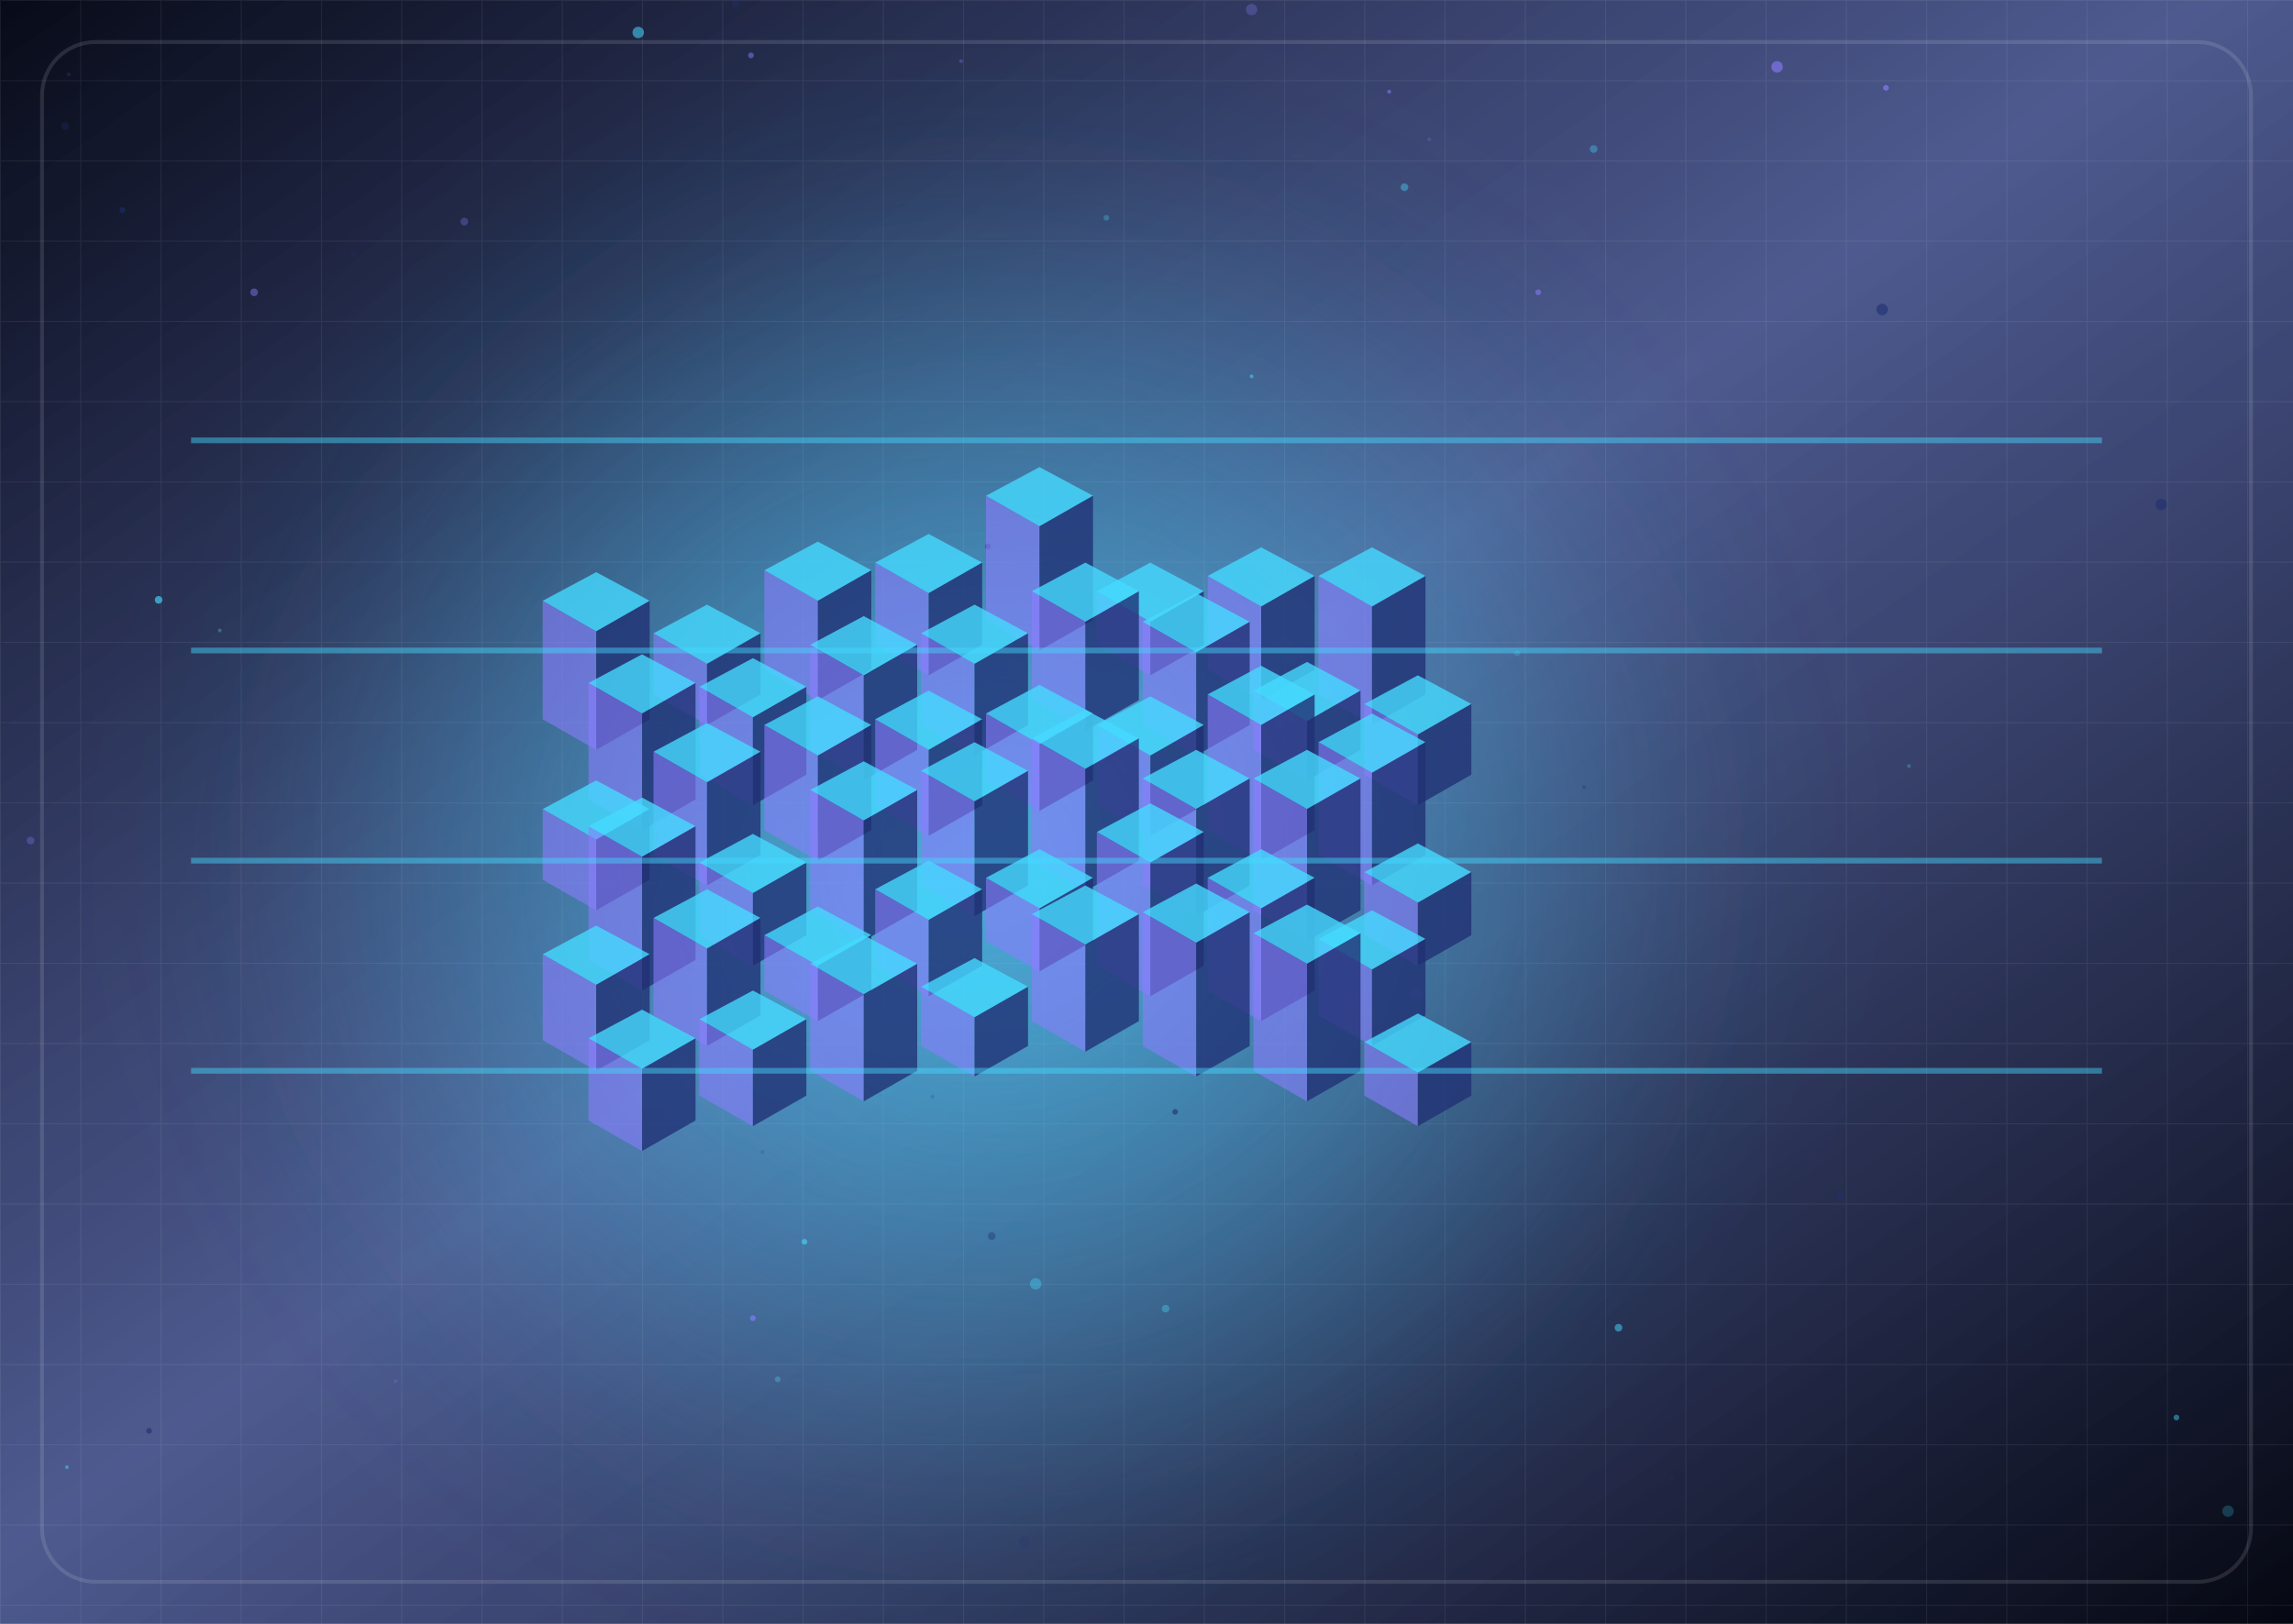
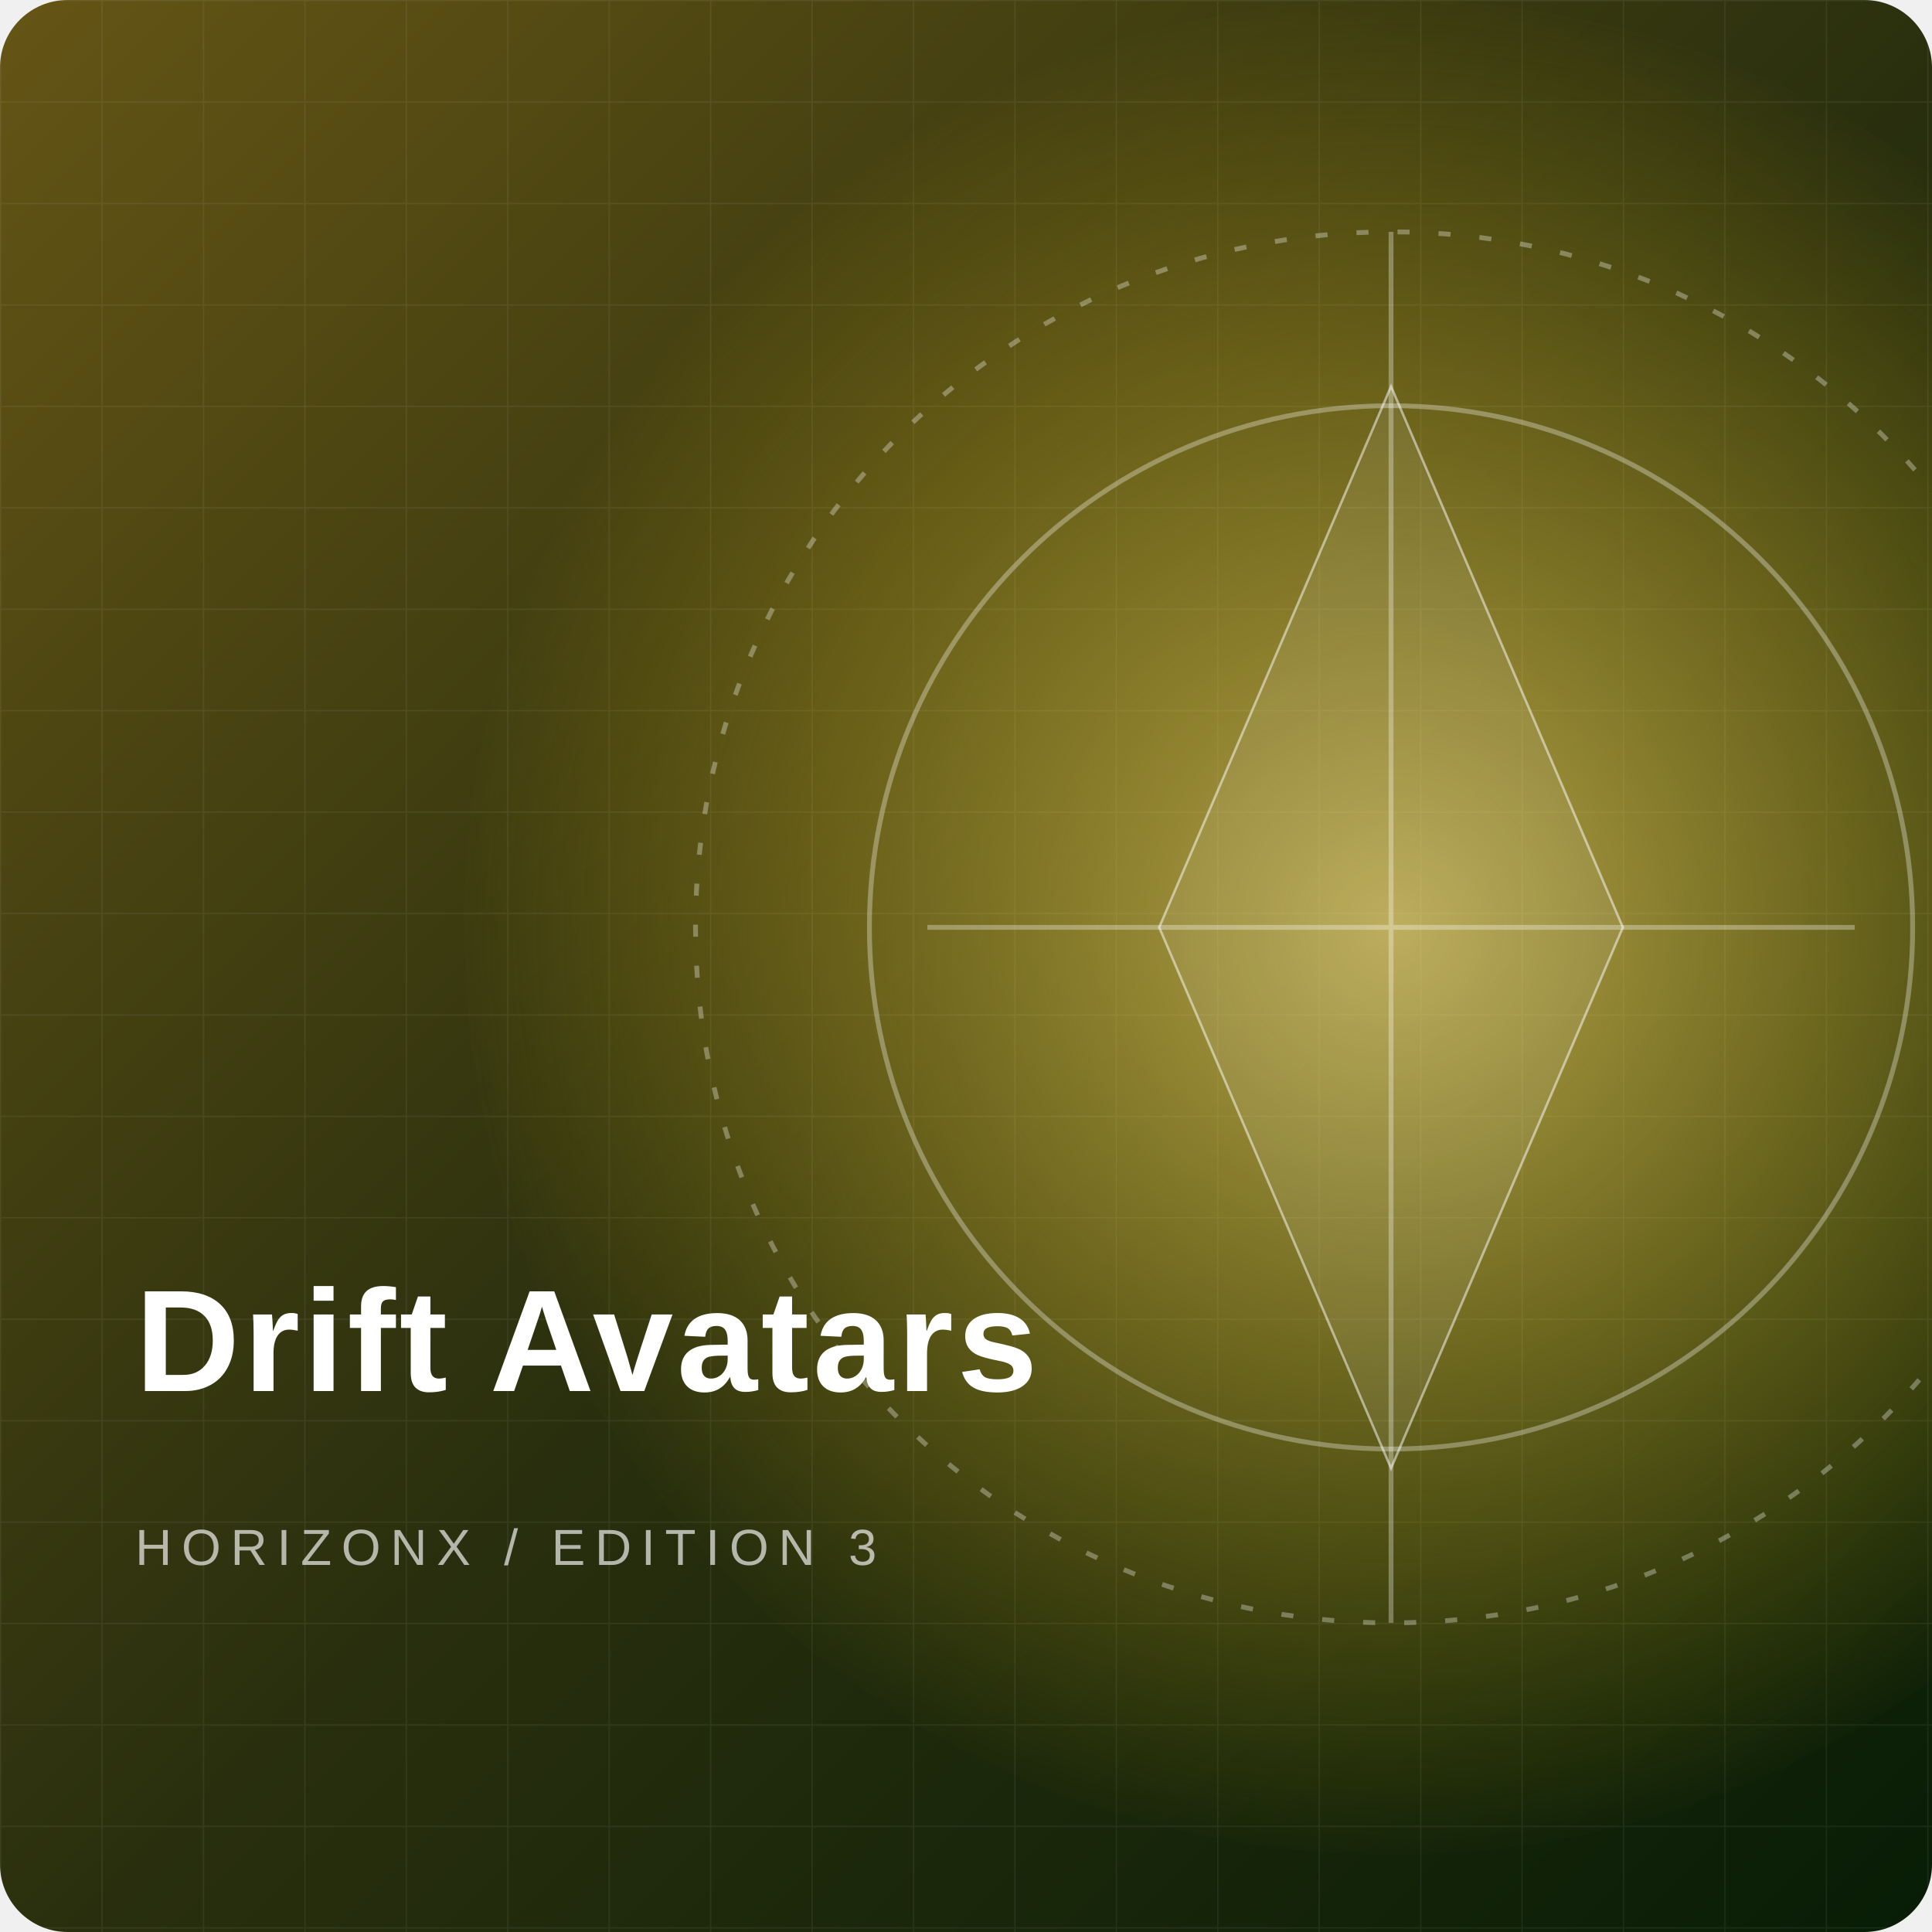
- <svg xmlns="http://www.w3.org/2000/svg" width="1200" height="850" viewBox="0 0 1200 850">
+ <svg xmlns="http://www.w3.org/2000/svg" width="800" height="800" viewBox="0 0 800 800" fill="none">
  <defs>
-     <linearGradient id="bg" x1="0" y1="0" x2="1" y2="1">
-       <stop stop-color="#070a17" />
-       <stop offset=".48" stop-color="#202f73" stop-opacity=".78" />
-       <stop offset="1" stop-color="#050711" />
+     <linearGradient id="g" x1="0" y1="0" x2="800" y2="800" gradientUnits="userSpaceOnUse">
+       <stop stop-color="hsl(48,65%,24%)" />
+       <stop offset=".52" stop-color="hsl(72,55%,12%)" />
+       <stop offset="1" stop-color="hsl(116,65%,7%)" />
    </linearGradient>
-     <radialGradient id="glow">
-       <stop stop-color="#45d9ff" stop-opacity=".72" />
-       <stop offset="1" stop-color="#45d9ff" stop-opacity="0" />
+     <radialGradient id="r">
+       <stop stop-color="hsl(48,90%,70%)" stop-opacity=".7" />
+       <stop offset="1" stop-color="hsl(48,90%,50%)" stop-opacity="0" />
    </radialGradient>
-     <linearGradient id="metal" x1="0" y1="0" x2="1" y2="1">
-       <stop stop-color="#ffffff" stop-opacity=".85" />
-       <stop offset=".25" stop-color="#45d9ff" />
-       <stop offset=".68" stop-color="#8c7cff" />
-       <stop offset="1" stop-color="#10172e" />
-     </linearGradient>
-     <pattern id="grid" width="42" height="42" patternUnits="userSpaceOnUse">
-       <path d="M42 0H0V42" fill="none" stroke="white" stroke-opacity=".07" stroke-width="1" />
+     <pattern id="p" width="42" height="42" patternUnits="userSpaceOnUse">
+       <path d="M42 0H0V42" stroke="white" stroke-opacity=".07" />
    </pattern>
-     <filter id="blur">
-       <feGaussianBlur stdDeviation="50" />
-     </filter>
  </defs>
-   <rect width="1200" height="850" fill="url(#bg)" />
-   <rect width="1200" height="850" fill="url(#grid)" />
-   <ellipse cx="516" cy="450" rx="408" ry="382" fill="url(#glow)" filter="url(#blur)" />
-   <circle cx="710" cy="761" r="1" fill="#202f73" opacity="0.44" />
-   <circle cx="185" cy="133" r="1.5" fill="#202f73" opacity="0.21" />
-   <circle cx="259" cy="86" r="1" fill="#202f73" opacity="0.27" />
-   <circle cx="1139" cy="742" r="1.5" fill="#45d9ff" opacity="0.45" />
-   <circle cx="741" cy="520" r="3" fill="#8c7cff" opacity="0.27" />
-   <circle cx="334" cy="17" r="3" fill="#45d9ff" opacity="0.55" />
-   <circle cx="83" cy="314" r="2" fill="#45d9ff" opacity="0.64" />
-   <circle cx="930" cy="35" r="3" fill="#8c7cff" opacity="0.59" />
-   <circle cx="78" cy="749" r="1.5" fill="#202f73" opacity="0.64" />
-   <circle cx="847" cy="695" r="2" fill="#45d9ff" opacity="0.51" />
-   <circle cx="488" cy="574" r="1" fill="#202f73" opacity="0.20" />
-   <circle cx="987" cy="46" r="1.5" fill="#8c7cff" opacity="0.64" />
-   <circle cx="36" cy="39" r="1" fill="#202f73" opacity="0.46" />
-   <circle cx="856" cy="707" r="1" fill="#202f73" opacity="0.28" />
-   <circle cx="536" cy="807" r="3" fill="#202f73" opacity="0.19" />
-   <circle cx="385" cy="2" r="2" fill="#202f73" opacity="0.32" />
-   <circle cx="963" cy="626" r="1.5" fill="#202f73" opacity="0.64" />
-   <circle cx="542" cy="672" r="3" fill="#45d9ff" opacity="0.36" />
-   <circle cx="829" cy="412" r="1" fill="#202f73" opacity="0.34" />
-   <circle cx="503" cy="32" r="1" fill="#8c7cff" opacity="0.30" />
-   <circle cx="655" cy="197" r="1" fill="#45d9ff" opacity="0.51" />
-   <circle cx="1166" cy="791" r="3" fill="#45d9ff" opacity="0.22" />
-   <circle cx="794" cy="342" r="1.5" fill="#45d9ff" opacity="0.21" />
-   <circle cx="35" cy="768" r="1" fill="#45d9ff" opacity="0.46" />
-   <circle cx="985" cy="162" r="3" fill="#202f73" opacity="0.63" />
-   <circle cx="748" cy="73" r="1" fill="#8c7cff" opacity="0.21" />
-   <circle cx="655" cy="5" r="3" fill="#8c7cff" opacity="0.28" />
-   <circle cx="834" cy="78" r="2" fill="#45d9ff" opacity="0.35" />
-   <circle cx="64" cy="110" r="1.5" fill="#202f73" opacity="0.54" />
-   <circle cx="34" cy="66" r="2" fill="#202f73" opacity="0.29" />
-   <circle cx="243" cy="116" r="2" fill="#8c7cff" opacity="0.31" />
-   <circle cx="735" cy="98" r="2" fill="#45d9ff" opacity="0.41" />
-   <circle cx="393" cy="29" r="1.5" fill="#8c7cff" opacity="0.49" />
-   <circle cx="517" cy="286" r="1.5" fill="#202f73" opacity="0.49" />
-   <circle cx="615" cy="582" r="1.5" fill="#202f73" opacity="0.60" />
-   <circle cx="399" cy="603" r="1" fill="#202f73" opacity="0.21" />
-   <circle cx="16" cy="440" r="2" fill="#8c7cff" opacity="0.32" />
-   <circle cx="115" cy="330" r="1" fill="#45d9ff" opacity="0.32" />
-   <circle cx="394" cy="690" r="1.5" fill="#8c7cff" opacity="0.64" />
-   <circle cx="610" cy="685" r="2" fill="#45d9ff" opacity="0.36" />
-   <circle cx="579" cy="114" r="1.5" fill="#45d9ff" opacity="0.29" />
-   <circle cx="133" cy="153" r="2" fill="#8c7cff" opacity="0.45" />
-   <circle cx="421" cy="650" r="1.5" fill="#45d9ff" opacity="0.60" />
-   <circle cx="207" cy="723" r="1" fill="#8c7cff" opacity="0.22" />
-   <circle cx="407" cy="722" r="1.5" fill="#45d9ff" opacity="0.32" />
-   <circle cx="805" cy="153" r="1.5" fill="#8c7cff" opacity="0.54" />
-   <circle cx="519" cy="647" r="2" fill="#202f73" opacity="0.41" />
-   <circle cx="999" cy="401" r="1" fill="#45d9ff" opacity="0.27" />
-   <circle cx="247" cy="209" r="1.5" fill="#202f73" opacity="0.23" />
-   <circle cx="1131" cy="264" r="3" fill="#202f73" opacity="0.61" />
-   <circle cx="727" cy="48" r="1" fill="#8c7cff" opacity="0.53" />
-   <circle cx="875" cy="774" r="1" fill="#202f73" opacity="0.20" />
-   <path d="M284 314.5 l28 -15 28 15 -28 16 Z" fill="#45d9ff" opacity=".8" />
-   <path d="M284 314.5 l28 16 v62 l-28 -16 Z" fill="#8c7cff" opacity=".58" />
-   <path d="M312 330.5 l28 -16 v62 l-28 16 Z" fill="#202f73" opacity=".78" />
-   <path d="M342 331.5 l28 -15 28 15 -28 16 Z" fill="#45d9ff" opacity=".8" />
-   <path d="M342 331.5 l28 16 v32 l-28 -16 Z" fill="#8c7cff" opacity=".58" />
-   <path d="M370 347.5 l28 -16 v32 l-28 16 Z" fill="#202f73" opacity=".78" />
-   <path d="M400 298.5 l28 -15 28 15 -28 16 Z" fill="#45d9ff" opacity=".8" />
-   <path d="M400 298.5 l28 16 v52 l-28 -16 Z" fill="#8c7cff" opacity=".58" />
-   <path d="M428 314.5 l28 -16 v52 l-28 16 Z" fill="#202f73" opacity=".78" />
-   <path d="M458 294.5 l28 -15 28 15 -28 16 Z" fill="#45d9ff" opacity=".8" />
-   <path d="M458 294.5 l28 16 v43 l-28 -16 Z" fill="#8c7cff" opacity=".58" />
-   <path d="M486 310.5 l28 -16 v43 l-28 16 Z" fill="#202f73" opacity=".78" />
-   <path d="M516 259.5 l28 -15 28 15 -28 16 Z" fill="#45d9ff" opacity=".8" />
-   <path d="M516 259.5 l28 16 v65 l-28 -16 Z" fill="#8c7cff" opacity=".58" />
-   <path d="M544 275.5 l28 -16 v65 l-28 16 Z" fill="#202f73" opacity=".78" />
-   <path d="M574 309.5 l28 -15 28 15 -28 16 Z" fill="#45d9ff" opacity=".8" />
-   <path d="M574 309.5 l28 16 v28 l-28 -16 Z" fill="#8c7cff" opacity=".58" />
-   <path d="M602 325.5 l28 -16 v28 l-28 16 Z" fill="#202f73" opacity=".78" />
-   <path d="M632 301.5 l28 -15 28 15 -28 16 Z" fill="#45d9ff" opacity=".8" />
-   <path d="M632 301.5 l28 16 v49 l-28 -16 Z" fill="#8c7cff" opacity=".58" />
-   <path d="M660 317.5 l28 -16 v49 l-28 16 Z" fill="#202f73" opacity=".78" />
-   <path d="M690 301.5 l28 -15 28 15 -28 16 Z" fill="#45d9ff" opacity=".8" />
-   <path d="M690 301.5 l28 16 v62 l-28 -16 Z" fill="#8c7cff" opacity=".58" />
-   <path d="M718 317.5 l28 -16 v62 l-28 16 Z" fill="#202f73" opacity=".78" />
-   <path d="M308 357.5 l28 -15 28 15 -28 16 Z" fill="#45d9ff" opacity=".8" />
-   <path d="M308 357.5 l28 16 v61 l-28 -16 Z" fill="#8c7cff" opacity=".58" />
-   <path d="M336 373.5 l28 -16 v61 l-28 16 Z" fill="#202f73" opacity=".78" />
-   <path d="M366 359.5 l28 -15 28 15 -28 16 Z" fill="#45d9ff" opacity=".8" />
-   <path d="M366 359.5 l28 16 v46 l-28 -16 Z" fill="#8c7cff" opacity=".58" />
-   <path d="M394 375.5 l28 -16 v46 l-28 16 Z" fill="#202f73" opacity=".78" />
-   <path d="M424 337.5 l28 -15 28 15 -28 16 Z" fill="#45d9ff" opacity=".8" />
-   <path d="M424 337.5 l28 16 v55 l-28 -16 Z" fill="#8c7cff" opacity=".58" />
-   <path d="M452 353.5 l28 -16 v55 l-28 16 Z" fill="#202f73" opacity=".78" />
-   <path d="M482 331.5 l28 -15 28 15 -28 16 Z" fill="#45d9ff" opacity=".8" />
-   <path d="M482 331.5 l28 16 v48 l-28 -16 Z" fill="#8c7cff" opacity=".58" />
-   <path d="M510 347.5 l28 -16 v48 l-28 16 Z" fill="#202f73" opacity=".78" />
-   <path d="M540 309.5 l28 -15 28 15 -28 16 Z" fill="#45d9ff" opacity=".8" />
-   <path d="M540 309.5 l28 16 v57 l-28 -16 Z" fill="#8c7cff" opacity=".58" />
-   <path d="M568 325.5 l28 -16 v57 l-28 16 Z" fill="#202f73" opacity=".78" />
-   <path d="M598 325.5 l28 -15 28 15 -28 16 Z" fill="#45d9ff" opacity=".8" />
-   <path d="M598 325.5 l28 16 v54 l-28 -16 Z" fill="#8c7cff" opacity=".58" />
-   <path d="M626 341.5 l28 -16 v54 l-28 16 Z" fill="#202f73" opacity=".78" />
-   <path d="M656 361.5 l28 -15 28 15 -28 16 Z" fill="#45d9ff" opacity=".8" />
-   <path d="M656 361.5 l28 16 v31 l-28 -16 Z" fill="#8c7cff" opacity=".58" />
-   <path d="M684 377.5 l28 -16 v31 l-28 16 Z" fill="#202f73" opacity=".78" />
-   <path d="M714 368.5 l28 -15 28 15 -28 16 Z" fill="#45d9ff" opacity=".8" />
-   <path d="M714 368.5 l28 16 v37 l-28 -16 Z" fill="#8c7cff" opacity=".58" />
-   <path d="M742 384.5 l28 -16 v37 l-28 16 Z" fill="#202f73" opacity=".78" />
-   <path d="M284 423.5 l28 -15 28 15 -28 16 Z" fill="#45d9ff" opacity=".8" />
-   <path d="M284 423.5 l28 16 v37 l-28 -16 Z" fill="#8c7cff" opacity=".58" />
-   <path d="M312 439.5 l28 -16 v37 l-28 16 Z" fill="#202f73" opacity=".78" />
-   <path d="M342 393.5 l28 -15 28 15 -28 16 Z" fill="#45d9ff" opacity=".8" />
-   <path d="M342 393.5 l28 16 v54 l-28 -16 Z" fill="#8c7cff" opacity=".58" />
-   <path d="M370 409.5 l28 -16 v54 l-28 16 Z" fill="#202f73" opacity=".78" />
-   <path d="M400 379.5 l28 -15 28 15 -28 16 Z" fill="#45d9ff" opacity=".8" />
-   <path d="M400 379.5 l28 16 v55 l-28 -16 Z" fill="#8c7cff" opacity=".58" />
-   <path d="M428 395.5 l28 -16 v55 l-28 16 Z" fill="#202f73" opacity=".78" />
-   <path d="M458 376.5 l28 -15 28 15 -28 16 Z" fill="#45d9ff" opacity=".8" />
-   <path d="M458 376.5 l28 16 v45 l-28 -16 Z" fill="#8c7cff" opacity=".58" />
-   <path d="M486 392.5 l28 -16 v45 l-28 16 Z" fill="#202f73" opacity=".78" />
-   <path d="M516 373.5 l28 -15 28 15 -28 16 Z" fill="#45d9ff" opacity=".8" />
-   <path d="M516 373.5 l28 16 v35 l-28 -16 Z" fill="#8c7cff" opacity=".58" />
-   <path d="M544 389.5 l28 -16 v35 l-28 16 Z" fill="#202f73" opacity=".78" />
-   <path d="M574 379.5 l28 -15 28 15 -28 16 Z" fill="#45d9ff" opacity=".8" />
-   <path d="M574 379.5 l28 16 v42 l-28 -16 Z" fill="#8c7cff" opacity=".58" />
-   <path d="M602 395.5 l28 -16 v42 l-28 16 Z" fill="#202f73" opacity=".78" />
-   <path d="M632 363.5 l28 -15 28 15 -28 16 Z" fill="#45d9ff" opacity=".8" />
-   <path d="M632 363.5 l28 16 v71 l-28 -16 Z" fill="#8c7cff" opacity=".58" />
-   <path d="M660 379.5 l28 -16 v71 l-28 16 Z" fill="#202f73" opacity=".78" />
-   <path d="M690 388.5 l28 -15 28 15 -28 16 Z" fill="#45d9ff" opacity=".8" />
-   <path d="M690 388.5 l28 16 v59 l-28 -16 Z" fill="#8c7cff" opacity=".58" />
-   <path d="M718 404.5 l28 -16 v59 l-28 16 Z" fill="#202f73" opacity=".78" />
-   <path d="M308 432.5 l28 -15 28 15 -28 16 Z" fill="#45d9ff" opacity=".8" />
-   <path d="M308 432.5 l28 16 v70 l-28 -16 Z" fill="#8c7cff" opacity=".58" />
-   <path d="M336 448.5 l28 -16 v70 l-28 16 Z" fill="#202f73" opacity=".78" />
-   <path d="M366 451.5 l28 -15 28 15 -28 16 Z" fill="#45d9ff" opacity=".8" />
-   <path d="M366 451.5 l28 16 v38 l-28 -16 Z" fill="#8c7cff" opacity=".58" />
-   <path d="M394 467.5 l28 -16 v38 l-28 16 Z" fill="#202f73" opacity=".78" />
-   <path d="M424 413.5 l28 -15 28 15 -28 16 Z" fill="#45d9ff" opacity=".8" />
-   <path d="M424 413.5 l28 16 v63 l-28 -16 Z" fill="#8c7cff" opacity=".58" />
-   <path d="M452 429.5 l28 -16 v63 l-28 16 Z" fill="#202f73" opacity=".78" />
-   <path d="M482 403.5 l28 -15 28 15 -28 16 Z" fill="#45d9ff" opacity=".8" />
-   <path d="M482 403.5 l28 16 v60 l-28 -16 Z" fill="#8c7cff" opacity=".58" />
-   <path d="M510 419.5 l28 -16 v60 l-28 16 Z" fill="#202f73" opacity=".78" />
-   <path d="M540 386.5 l28 -15 28 15 -28 16 Z" fill="#45d9ff" opacity=".8" />
-   <path d="M540 386.5 l28 16 v64 l-28 -16 Z" fill="#8c7cff" opacity=".58" />
-   <path d="M568 402.5 l28 -16 v64 l-28 16 Z" fill="#202f73" opacity=".78" />
-   <path d="M598 407.5 l28 -15 28 15 -28 16 Z" fill="#45d9ff" opacity=".8" />
-   <path d="M598 407.5 l28 16 v56 l-28 -16 Z" fill="#8c7cff" opacity=".58" />
-   <path d="M626 423.5 l28 -16 v56 l-28 16 Z" fill="#202f73" opacity=".78" />
-   <path d="M656 407.5 l28 -15 28 15 -28 16 Z" fill="#45d9ff" opacity=".8" />
-   <path d="M656 407.5 l28 16 v69 l-28 -16 Z" fill="#8c7cff" opacity=".58" />
-   <path d="M684 423.5 l28 -16 v69 l-28 16 Z" fill="#202f73" opacity=".78" />
-   <path d="M714 456.5 l28 -15 28 15 -28 16 Z" fill="#45d9ff" opacity=".8" />
-   <path d="M714 456.5 l28 16 v33 l-28 -16 Z" fill="#8c7cff" opacity=".58" />
-   <path d="M742 472.5 l28 -16 v33 l-28 16 Z" fill="#202f73" opacity=".78" />
-   <path d="M284 499.5 l28 -15 28 15 -28 16 Z" fill="#45d9ff" opacity=".8" />
-   <path d="M284 499.5 l28 16 v45 l-28 -16 Z" fill="#8c7cff" opacity=".58" />
-   <path d="M312 515.5 l28 -16 v45 l-28 16 Z" fill="#202f73" opacity=".78" />
-   <path d="M342 480.5 l28 -15 28 15 -28 16 Z" fill="#45d9ff" opacity=".8" />
-   <path d="M342 480.5 l28 16 v51 l-28 -16 Z" fill="#8c7cff" opacity=".58" />
-   <path d="M370 496.5 l28 -16 v51 l-28 16 Z" fill="#202f73" opacity=".78" />
-   <path d="M400 489.5 l28 -15 28 15 -28 16 Z" fill="#45d9ff" opacity=".8" />
-   <path d="M400 489.5 l28 16 v29 l-28 -16 Z" fill="#8c7cff" opacity=".58" />
-   <path d="M428 505.5 l28 -16 v29 l-28 16 Z" fill="#202f73" opacity=".78" />
-   <path d="M458 465.5 l28 -15 28 15 -28 16 Z" fill="#45d9ff" opacity=".8" />
-   <path d="M458 465.5 l28 16 v40 l-28 -16 Z" fill="#8c7cff" opacity=".58" />
-   <path d="M486 481.5 l28 -16 v40 l-28 16 Z" fill="#202f73" opacity=".78" />
-   <path d="M516 459.5 l28 -15 28 15 -28 16 Z" fill="#45d9ff" opacity=".8" />
-   <path d="M516 459.5 l28 16 v33 l-28 -16 Z" fill="#8c7cff" opacity=".58" />
-   <path d="M544 475.5 l28 -16 v33 l-28 16 Z" fill="#202f73" opacity=".78" />
-   <path d="M574 435.5 l28 -15 28 15 -28 16 Z" fill="#45d9ff" opacity=".8" />
-   <path d="M574 435.5 l28 16 v70 l-28 -16 Z" fill="#8c7cff" opacity=".58" />
-   <path d="M602 451.5 l28 -16 v70 l-28 16 Z" fill="#202f73" opacity=".78" />
-   <path d="M632 459.5 l28 -15 28 15 -28 16 Z" fill="#45d9ff" opacity=".8" />
-   <path d="M632 459.5 l28 16 v59 l-28 -16 Z" fill="#8c7cff" opacity=".58" />
-   <path d="M660 475.5 l28 -16 v59 l-28 16 Z" fill="#202f73" opacity=".78" />
-   <path d="M690 491.5 l28 -15 28 15 -28 16 Z" fill="#45d9ff" opacity=".8" />
-   <path d="M690 491.5 l28 16 v40 l-28 -16 Z" fill="#8c7cff" opacity=".58" />
-   <path d="M718 507.5 l28 -16 v40 l-28 16 Z" fill="#202f73" opacity=".78" />
-   <path d="M308 543.5 l28 -15 28 15 -28 16 Z" fill="#45d9ff" opacity=".8" />
-   <path d="M308 543.5 l28 16 v43 l-28 -16 Z" fill="#8c7cff" opacity=".58" />
-   <path d="M336 559.5 l28 -16 v43 l-28 16 Z" fill="#202f73" opacity=".78" />
-   <path d="M366 533.5 l28 -15 28 15 -28 16 Z" fill="#45d9ff" opacity=".8" />
-   <path d="M366 533.5 l28 16 v40 l-28 -16 Z" fill="#8c7cff" opacity=".58" />
-   <path d="M394 549.5 l28 -16 v40 l-28 16 Z" fill="#202f73" opacity=".78" />
-   <path d="M424 504.5 l28 -15 28 15 -28 16 Z" fill="#45d9ff" opacity=".8" />
-   <path d="M424 504.5 l28 16 v56 l-28 -16 Z" fill="#8c7cff" opacity=".58" />
-   <path d="M452 520.5 l28 -16 v56 l-28 16 Z" fill="#202f73" opacity=".78" />
-   <path d="M482 516.5 l28 -15 28 15 -28 16 Z" fill="#45d9ff" opacity=".8" />
-   <path d="M482 516.5 l28 16 v31 l-28 -16 Z" fill="#8c7cff" opacity=".58" />
-   <path d="M510 532.5 l28 -16 v31 l-28 16 Z" fill="#202f73" opacity=".78" />
-   <path d="M540 478.5 l28 -15 28 15 -28 16 Z" fill="#45d9ff" opacity=".8" />
-   <path d="M540 478.5 l28 16 v56 l-28 -16 Z" fill="#8c7cff" opacity=".58" />
-   <path d="M568 494.5 l28 -16 v56 l-28 16 Z" fill="#202f73" opacity=".78" />
-   <path d="M598 477.5 l28 -15 28 15 -28 16 Z" fill="#45d9ff" opacity=".8" />
-   <path d="M598 477.5 l28 16 v70 l-28 -16 Z" fill="#8c7cff" opacity=".58" />
-   <path d="M626 493.5 l28 -16 v70 l-28 16 Z" fill="#202f73" opacity=".78" />
-   <path d="M656 488.5 l28 -15 28 15 -28 16 Z" fill="#45d9ff" opacity=".8" />
-   <path d="M656 488.5 l28 16 v72 l-28 -16 Z" fill="#8c7cff" opacity=".58" />
-   <path d="M684 504.5 l28 -16 v72 l-28 16 Z" fill="#202f73" opacity=".78" />
-   <path d="M714 545.5 l28 -15 28 15 -28 16 Z" fill="#45d9ff" opacity=".8" />
-   <path d="M714 545.5 l28 16 v28 l-28 -16 Z" fill="#8c7cff" opacity=".58" />
-   <path d="M742 561.5 l28 -16 v28 l-28 16 Z" fill="#202f73" opacity=".78" />
-   <path d="M100 230.5 H1100" stroke="#45d9ff" stroke-width="3" opacity=".45" />
-   <path d="M100 340.5 H1100" stroke="#45d9ff" stroke-width="3" opacity=".45" />
-   <path d="M100 450.5 H1100" stroke="#45d9ff" stroke-width="3" opacity=".45" />
-   <path d="M100 560.5 H1100" stroke="#45d9ff" stroke-width="3" opacity=".45" />
-   <rect x="22" y="22" width="1156" height="806" rx="28" fill="none" stroke="white" stroke-opacity=".12" stroke-width="2" />
+   <rect width="800" height="800" rx="28" fill="url(#g)" />
+   <rect width="800" height="800" rx="28" fill="url(#p)" />
+   <circle cx="576" cy="384" r="384" fill="url(#r)" />
+   <g stroke="white" stroke-opacity=".32" stroke-width="2">
+     <circle cx="576" cy="384" r="216" />
+     <circle cx="576" cy="384" r="288" stroke-dasharray="5 12" />
+     <path d="M384 384h384M576 96v576" />
+   </g>
+   <path d="M576 160l96 224l-96 224l-96 -224z" fill="white" fill-opacity=".08" stroke="white" stroke-opacity=".5" />
+   <g fill="white">
+     <text x="7%" y="576" font-family="Arial,sans-serif" font-size="60" font-weight="700" letter-spacing="1.5">Drift Avatars</text>
+     <text x="7%" y="648" font-family="Arial,sans-serif" font-size="21" letter-spacing="4" fill-opacity=".65">HORIZONX  /  EDITION 3</text>
+   </g>
</svg>
